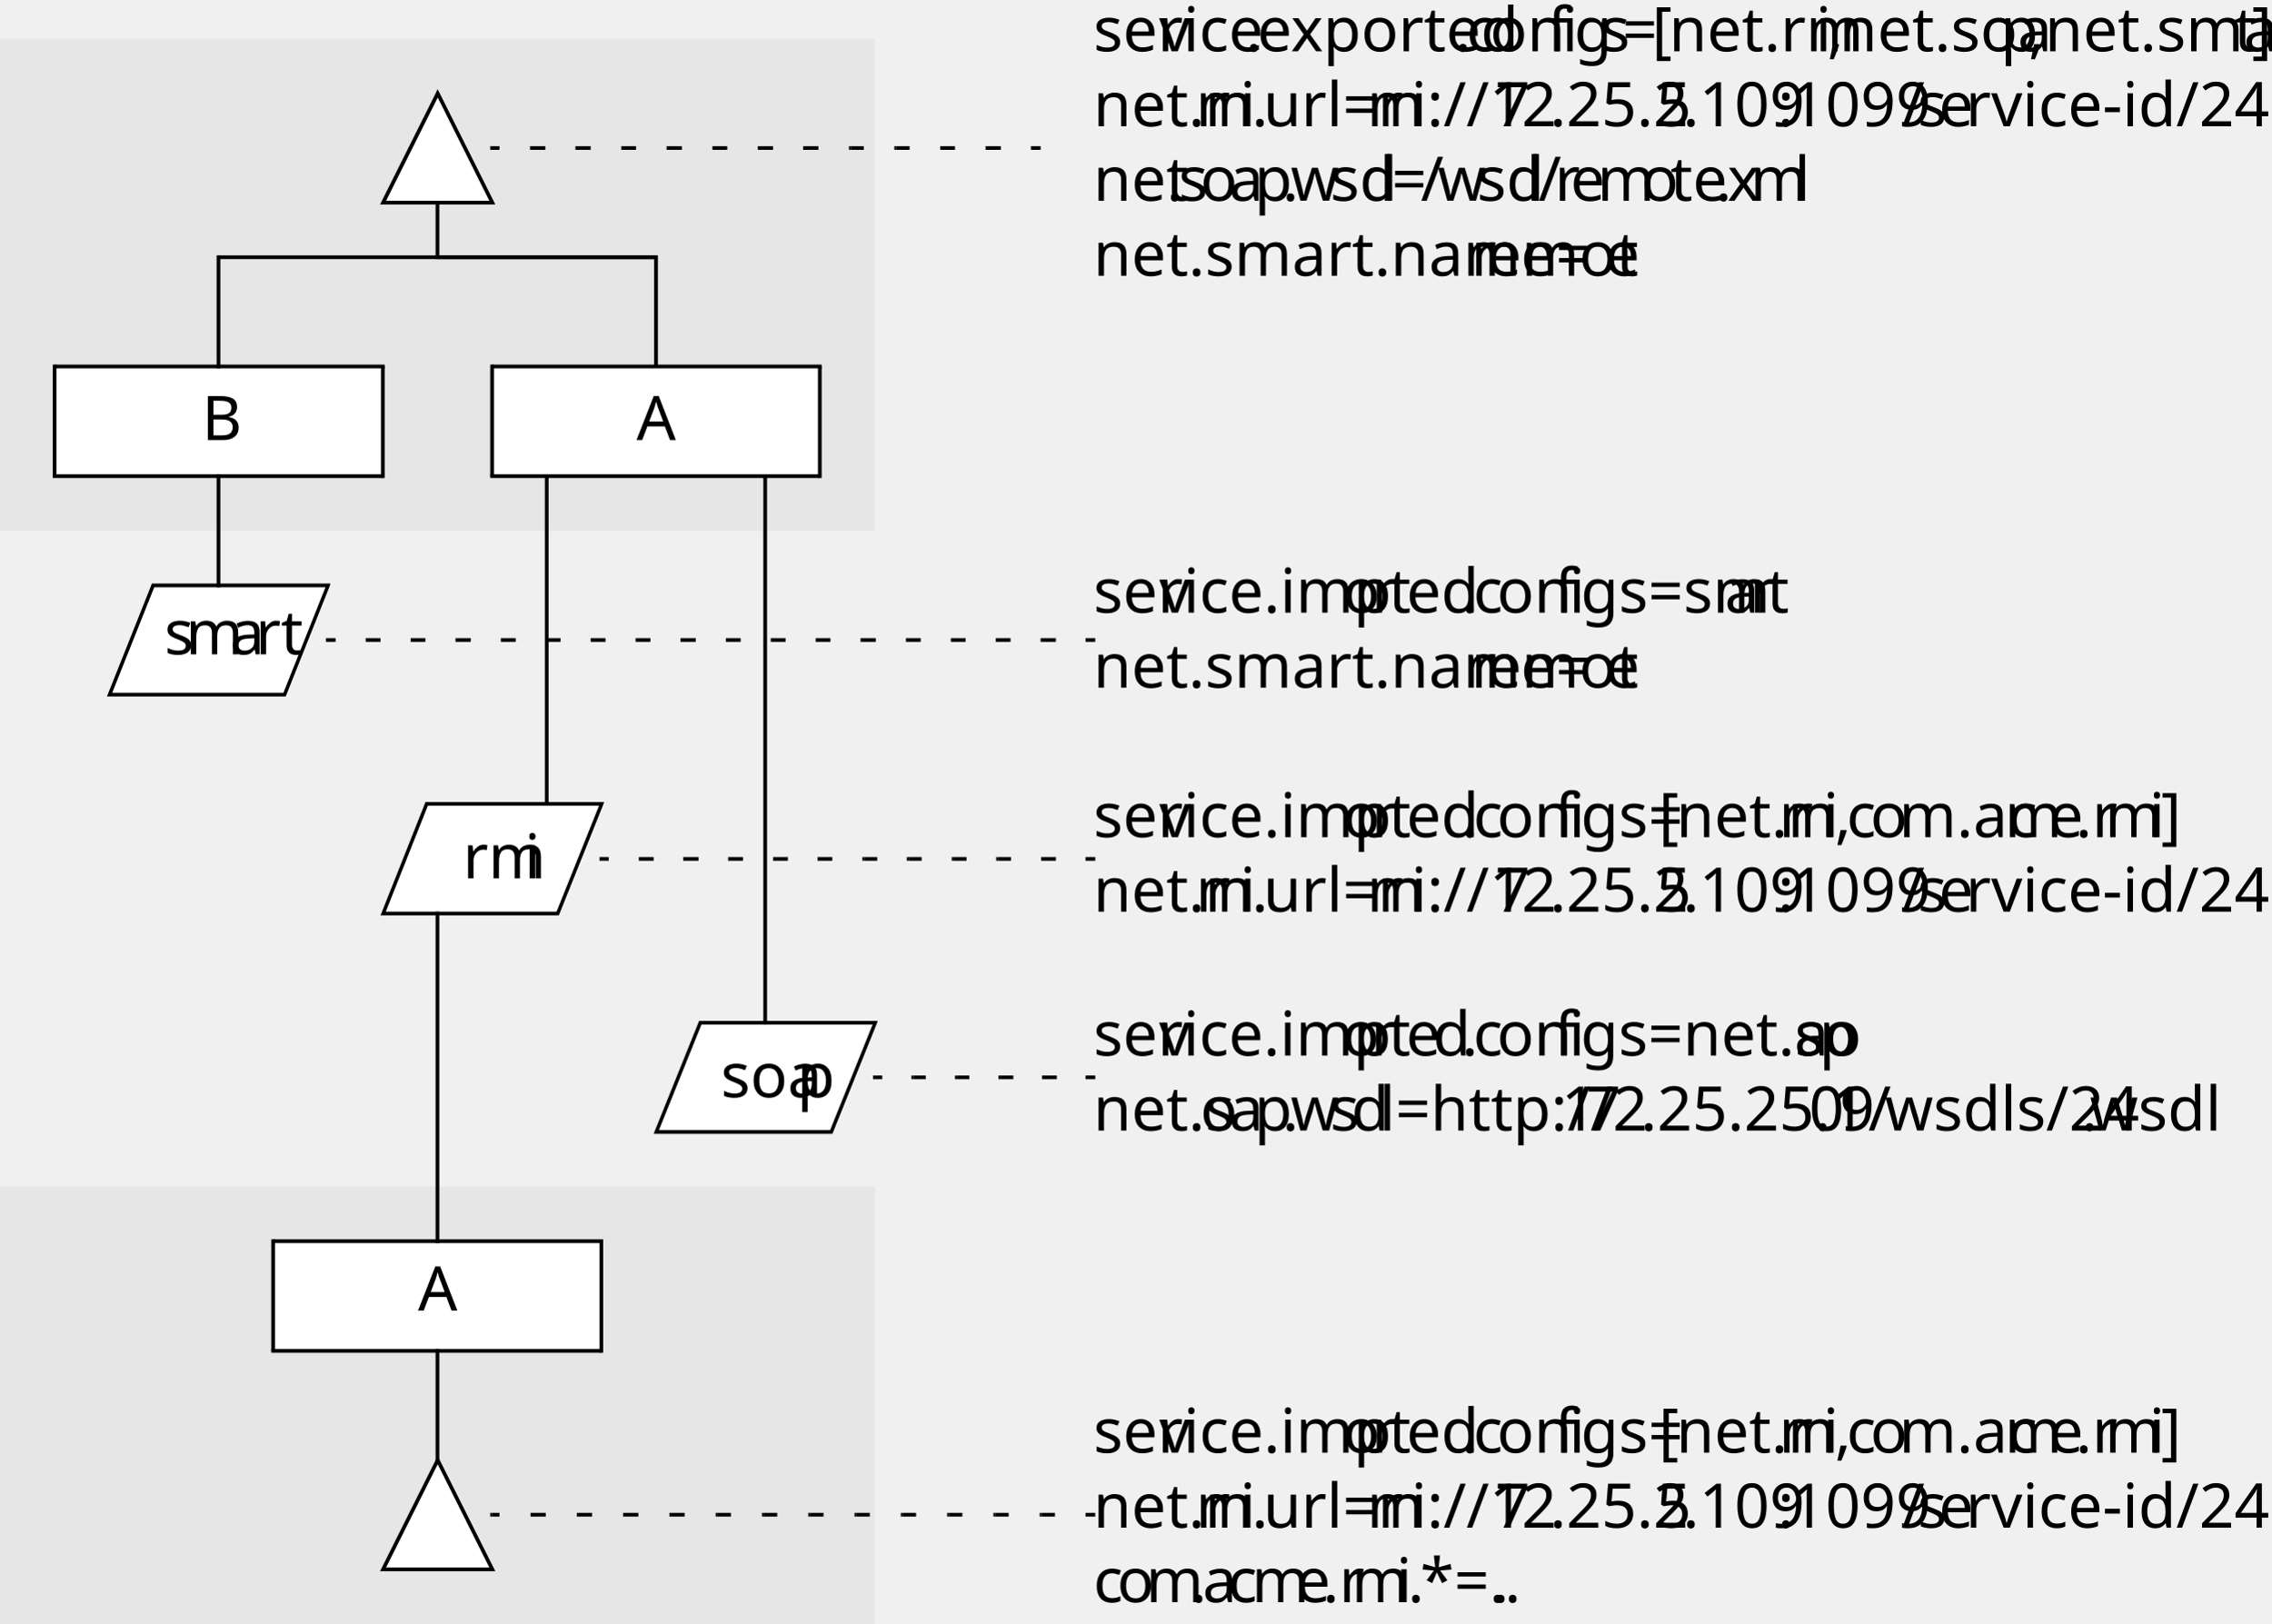
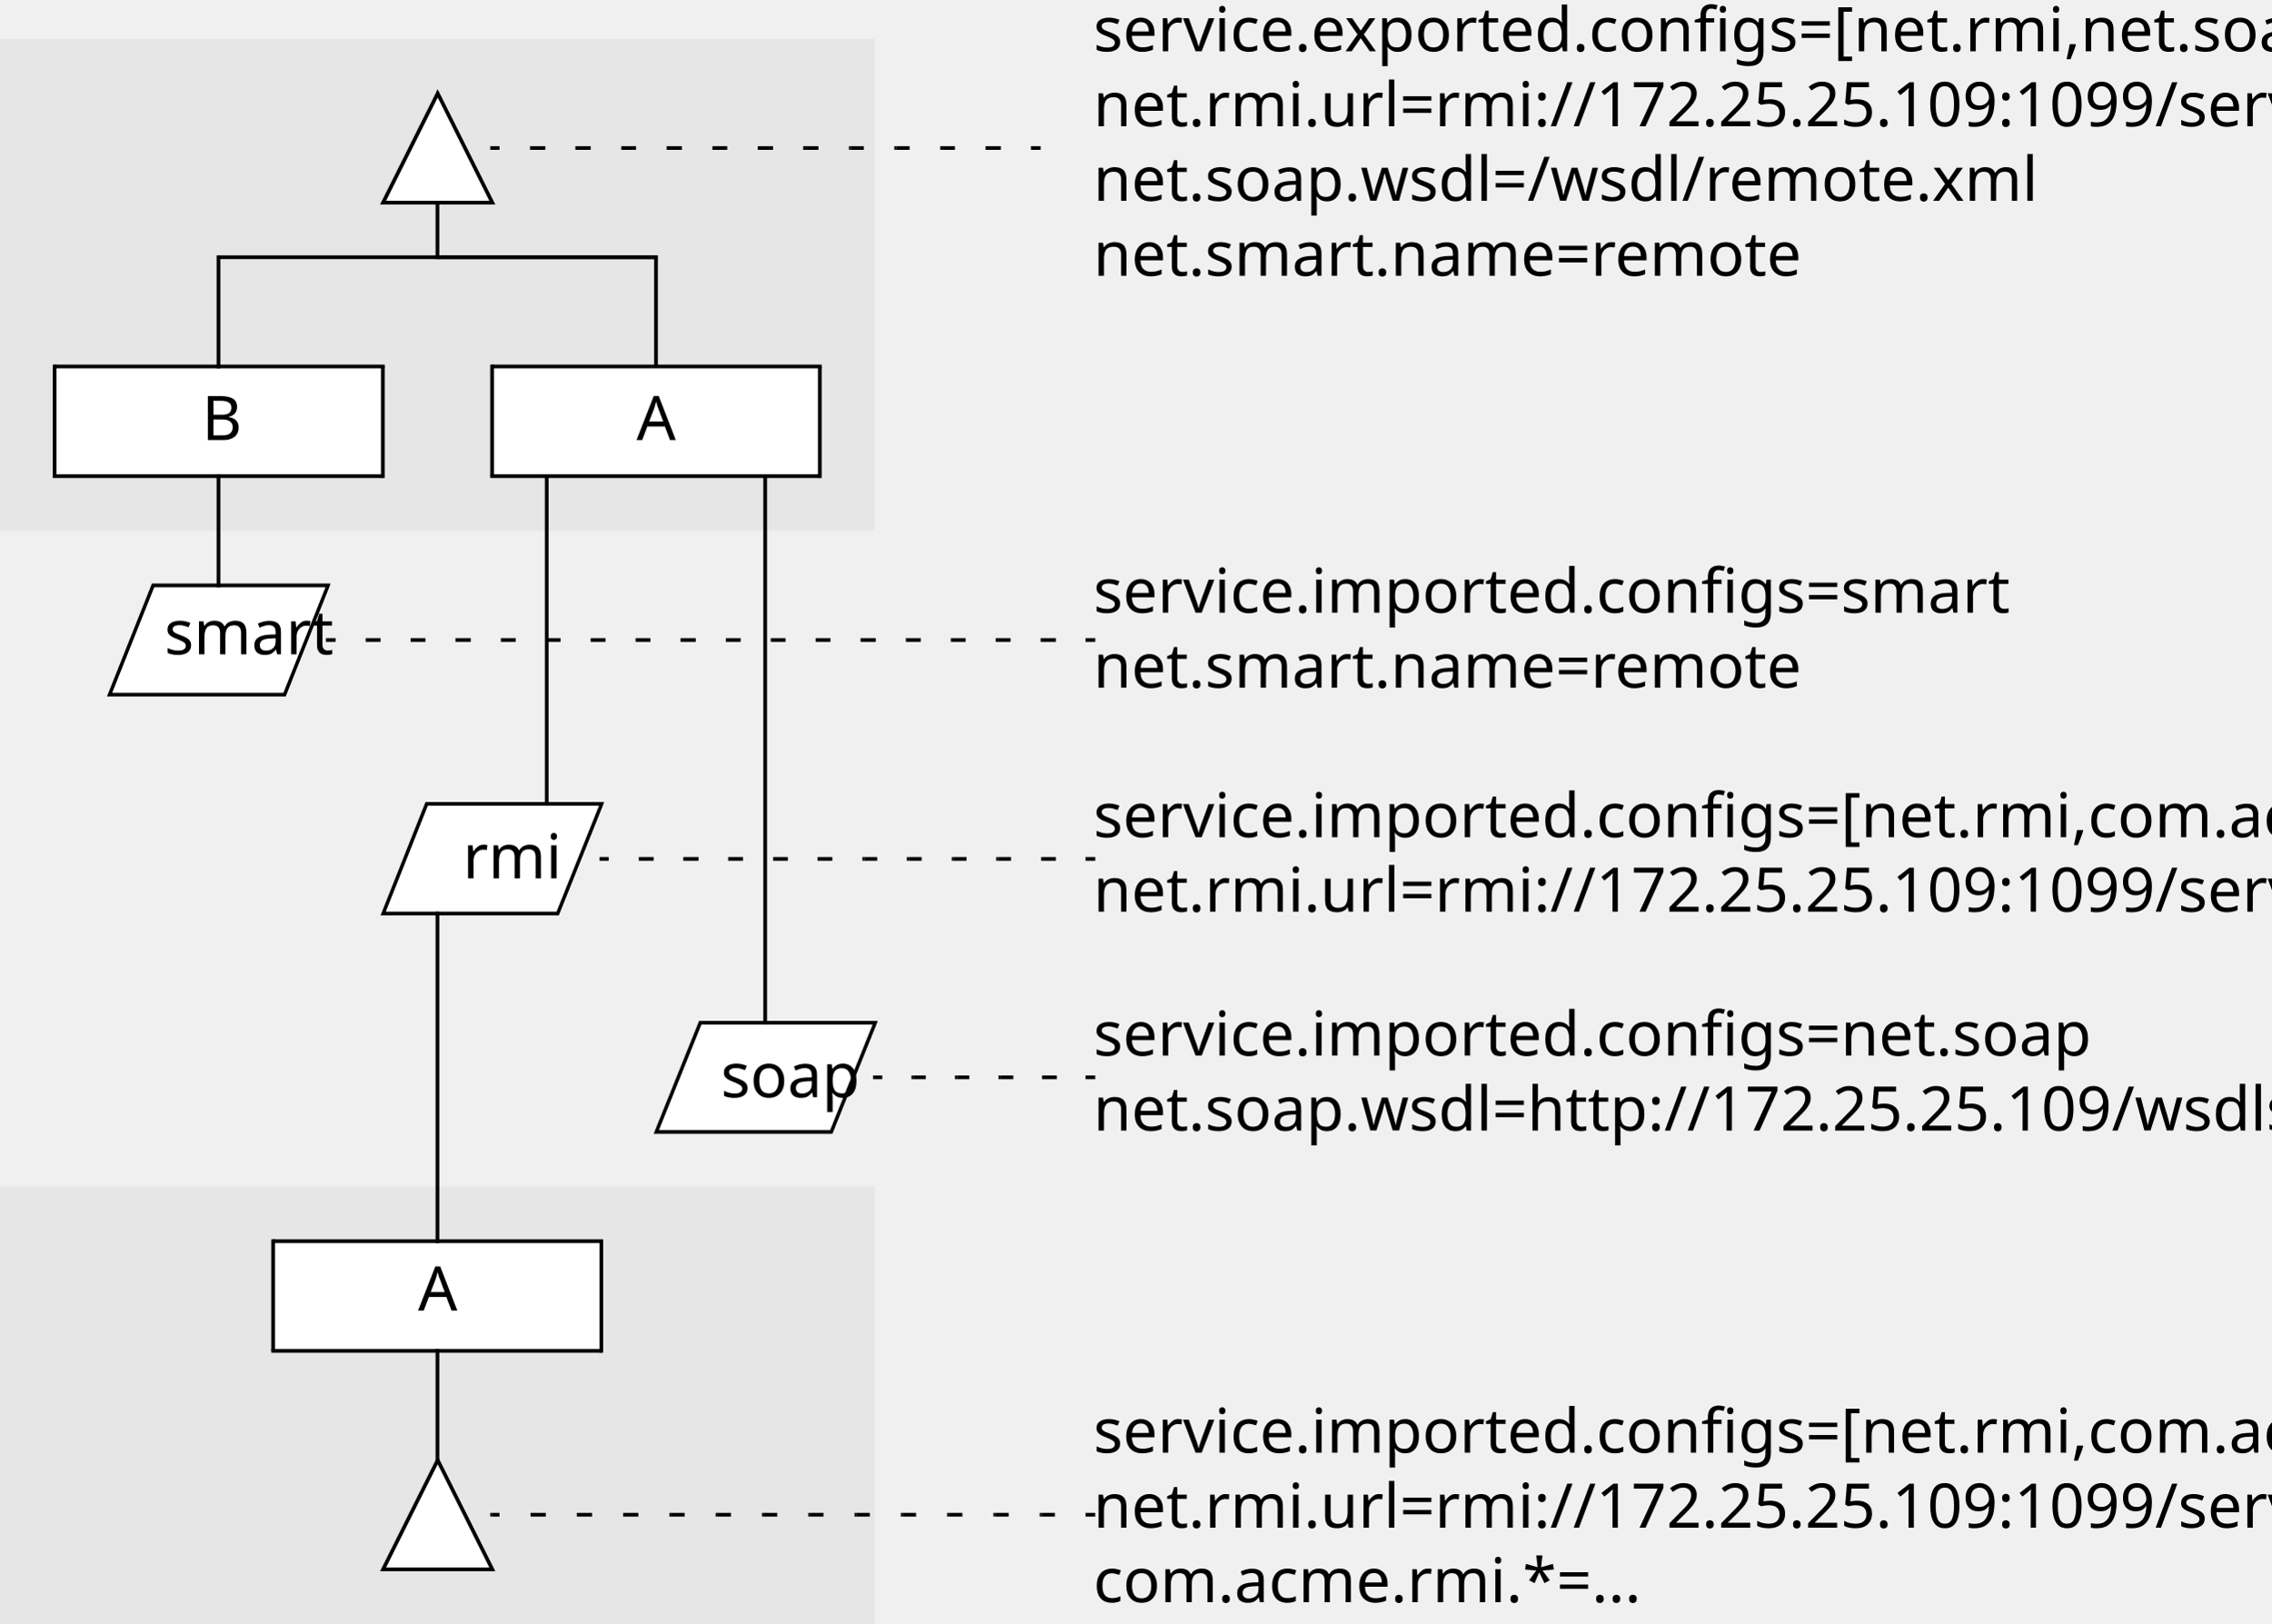
- <svg xmlns="http://www.w3.org/2000/svg" version="1.1" id="Layer_1" x="0px" y="0px" width="294.367px" height="210.527px" viewBox="0 0 294.367 210.527" style="enable-background:new 0 0 294.367 210.527;" xml:space="preserve">
-   <rect y="153.828" style="fill:#E6E6E6;" width="113.4" height="56.7" />
-   <rect y="5.027" style="fill:#E6E6E6;" width="113.4" height="63.78" />
-   <polyline style="fill-rule:evenodd;clip-rule:evenodd;fill:#FFFFFF;" points="49.62,26.268 56.7,12.107 63.78,26.268 " />
+ <svg xmlns="http://www.w3.org/2000/svg" version="1.1" id="Layer_1" x="0px" y="0px" width="294.367px" height="210.527px" viewBox="0 0 294.367 210.527" enable-background="new 0 0 294.367 210.527" xml:space="preserve">
+   <rect y="153.828" fill="#E6E6E6" width="113.4" height="56.7" />
+   <rect y="5.027" fill="#E6E6E6" width="113.4" height="63.78" />
+   <polyline fill="#FFFFFF" points="49.62,26.268 56.7,12.107 63.78,26.268 " />
  <polyline points="49.44,26.147 56.52,11.987 56.7,11.567 56.94,11.987 64.2,26.508 63.78,26.508 63.6,26.388 56.52,12.228   56.94,11.987 56.94,12.228 49.86,26.388 " />
  <polyline points="63.78,26.508 49.26,26.508 49.44,26.147 49.62,26.027 63.78,26.027 " />
-   <polyline style="fill-rule:evenodd;clip-rule:evenodd;fill:#FFFFFF;" points="19.8,75.888 14.16,90.047 36.84,90.047 42.48,75.888   " />
+   <polyline fill="#FFFFFF" points="19.8,75.888 14.16,90.047 36.84,90.047 42.48,75.888 " />
  <polyline points="20.04,76.008 14.4,90.167 14.16,90.288 14.16,89.808 36.84,89.808 37.08,90.167 36.66,89.987 42.3,75.828   42.48,75.647 42.84,75.647 42.72,76.008 37.08,90.167 37.02,90.288 13.86,90.288 13.98,89.987 19.62,75.828 " />
  <polyline points="42.48,76.127 19.8,76.127 19.62,75.828 19.68,75.647 42.48,75.647 " />
-   <polyline style="fill-rule:evenodd;clip-rule:evenodd;fill:#FFFFFF;" points="55.26,104.208 49.62,118.428 72.24,118.428   77.94,104.208 " />
+   <polyline fill="#FFFFFF" points="55.26,104.208 49.62,118.427 72.24,118.427 77.94,104.208 " />
  <polyline points="55.5,104.328 49.86,118.547 49.62,118.667 49.62,118.188 72.24,118.188 72.48,118.547 72.06,118.368   77.76,104.147 77.94,103.968 78.3,103.968 78.18,104.328 72.48,118.547 72.42,118.667 49.32,118.667 49.44,118.368 55.08,104.147   " />
  <polyline points="77.94,104.447 55.26,104.447 55.08,104.147 55.14,103.968 77.94,103.968 " />
-   <polyline style="fill-rule:evenodd;clip-rule:evenodd;fill:#FFFFFF;" points="90.72,132.587 85.02,146.748 107.7,146.748   113.4,132.587 " />
+   <polyline fill="#FFFFFF" points="90.72,132.587 85.02,146.748 107.7,146.748 113.4,132.587 " />
  <polyline points="90.96,132.708 85.26,146.868 85.02,146.987 85.02,146.508 107.7,146.508 107.94,146.868 107.52,146.688   113.22,132.527 113.4,132.348 113.76,132.348 113.64,132.708 107.94,146.868 107.88,146.987 84.72,146.987 84.84,146.688   90.54,132.527 " />
  <polyline points="113.4,132.828 90.72,132.828 90.54,132.527 90.6,132.348 113.4,132.348 " />
-   <text transform="matrix(1 0 0 1 141.7202 6.6475)">
-     <tspan x="0" y="0" style="font-family:'ProductusOSGiBookc'; font-size:7.98;">ser</tspan>
-     <tspan x="8.515" y="0" style="font-family:'ProductusOSGiBookc'; font-size:7.98;">v</tspan>
-     <tspan x="11.643" y="0" style="font-family:'ProductusOSGiBookc'; font-size:7.98;">ice</tspan>
-     <tspan x="19.734" y="0" style="font-family:'ProductusOSGiBookc'; font-size:7.98;">.</tspan>
-     <tspan x="21.234" y="0" style="font-family:'ProductusOSGiBookc'; font-size:7.98;">exported</tspan>
-     <tspan x="46.834" y="0" style="font-family:'ProductusOSGiBookc'; font-size:7.98;">.</tspan>
-     <tspan x="48.342" y="0" style="font-family:'ProductusOSGiBookc'; font-size:7.98;">c</tspan>
-     <tspan x="51.406" y="0" style="font-family:'ProductusOSGiBookc'; font-size:7.98;">on</tspan>
-     <tspan x="58.827" y="0" style="font-family:'ProductusOSGiBookc'; font-size:7.98;">f</tspan>
-     <tspan x="60.751" y="0" style="font-family:'ProductusOSGiBookc'; font-size:7.98;">i</tspan>
-     <tspan x="62.307" y="0" style="font-family:'ProductusOSGiBookc'; font-size:7.98;">g</tspan>
-     <tspan x="65.73" y="0" style="font-family:'ProductusOSGiBookc'; font-size:7.98;">s</tspan>
-     <tspan x="68.547" y="0" style="font-family:'ProductusOSGiBookc'; font-size:7.98;">=</tspan>
-     <tspan x="72.385" y="0" style="font-family:'ProductusOSGiBookc'; font-size:7.98;">[</tspan>
-     <tspan x="74.611" y="0" style="font-family:'ProductusOSGiBookc'; font-size:7.98;">net.rm</tspan>
-     <tspan x="93.611" y="0" style="font-family:'ProductusOSGiBookc'; font-size:7.98;">i</tspan>
-     <tspan x="95.12" y="0" style="font-family:'ProductusOSGiBookc'; font-size:7.98;">,</tspan>
-     <tspan x="96.684" y="0" style="font-family:'ProductusOSGiBookc'; font-size:7.98;">net.soa</tspan>
-     <tspan x="117.591" y="0" style="font-family:'ProductusOSGiBookc'; font-size:7.98;">p</tspan>
-     <tspan x="121.198" y="0" style="font-family:'ProductusOSGiBookc'; font-size:7.98;">,net.smar</tspan>
-     <tspan x="147.867" y="0" style="font-family:'ProductusOSGiBookc'; font-size:7.98;">t</tspan>
-     <tspan x="150.149" y="0" style="font-family:'ProductusOSGiBookc'; font-size:7.98;">]</tspan>
-   </text>
-   <text transform="matrix(1 0 0 1 141.7202 16.3672)">
-     <tspan x="0" y="0" style="font-family:'ProductusOSGiBookc'; font-size:7.98;">net.r</tspan>
-     <tspan x="13.271" y="0" style="font-family:'ProductusOSGiBookc'; font-size:7.98;">m</tspan>
-     <tspan x="18.977" y="0" style="font-family:'ProductusOSGiBookc'; font-size:7.98;">i</tspan>
-     <tspan x="20.517" y="0" style="font-family:'ProductusOSGiBookc'; font-size:7.98;">.</tspan>
-     <tspan x="22.017" y="0" style="font-family:'ProductusOSGiBookc'; font-size:7.98;">url=r</tspan>
-     <tspan x="35.462" y="0" style="font-family:'ProductusOSGiBookc'; font-size:7.98;">m</tspan>
-     <tspan x="41.168" y="0" style="font-family:'ProductusOSGiBookc'; font-size:7.98;">i://1</tspan>
-     <tspan x="52.076" y="0" style="font-family:'ProductusOSGiBookc'; font-size:7.98;">7</tspan>
-     <tspan x="55.5" y="0" style="font-family:'ProductusOSGiBookc'; font-size:7.98;">2</tspan>
-     <tspan x="59.154" y="0" style="font-family:'ProductusOSGiBookc'; font-size:7.98;">.25.2</tspan>
-     <tspan x="72.936" y="0" style="font-family:'ProductusOSGiBookc'; font-size:7.98;">5</tspan>
-   </text>
-   <text transform="matrix(1 0 0 1 218.1001 16.3672)">
-     <tspan x="0" y="0" style="font-family:'ProductusOSGiBookc'; font-size:7.98;">.109</tspan>
-     <tspan x="12.312" y="0" style="font-family:'ProductusOSGiBookc'; font-size:7.98;">:</tspan>
-     <tspan x="13.933" y="0" style="font-family:'ProductusOSGiBookc'; font-size:7.98;">1099</tspan>
-     <tspan x="28.4" y="0" style="font-family:'ProductusOSGiBookc'; font-size:7.98;">/</tspan>
-     <tspan x="30.443" y="0" style="font-family:'ProductusOSGiBookc'; font-size:7.98;">s</tspan>
-     <tspan x="33.204" y="0" style="font-family:'ProductusOSGiBookc'; font-size:7.98;">e</tspan>
-     <tspan x="36.684" y="0" style="font-family:'ProductusOSGiBookc'; font-size:7.98;">rvice-id/24</tspan>
-   </text>
-   <text transform="matrix(1 0 0 1 141.7202 26.0269)">
-     <tspan x="0" y="0" style="font-family:'ProductusOSGiBookc'; font-size:7.98;">net</tspan>
-     <tspan x="9.472" y="0" style="font-family:'ProductusOSGiBookc'; font-size:7.98;">.</tspan>
-     <tspan x="11.036" y="0" style="font-family:'ProductusOSGiBookc'; font-size:7.98;">s</tspan>
-     <tspan x="13.853" y="0" style="font-family:'ProductusOSGiBookc'; font-size:7.98;">o</tspan>
-     <tspan x="17.58" y="0" style="font-family:'ProductusOSGiBookc'; font-size:7.98;">a</tspan>
-     <tspan x="20.875" y="0" style="font-family:'ProductusOSGiBookc'; font-size:7.98;">p</tspan>
-     <tspan x="24.482" y="0" style="font-family:'ProductusOSGiBookc'; font-size:7.98;">.</tspan>
-     <tspan x="25.567" y="0" style="font-family:'ProductusOSGiBookc'; font-size:7.98;">w</tspan>
-     <tspan x="30.667" y="0" style="font-family:'ProductusOSGiBookc'; font-size:7.98;">sd</tspan>
-     <tspan x="37.099" y="0" style="font-family:'ProductusOSGiBookc'; font-size:7.98;">l</tspan>
-     <tspan x="38.654" y="0" style="font-family:'ProductusOSGiBookc'; font-size:7.98;">=</tspan>
-     <tspan x="42.437" y="0" style="font-family:'ProductusOSGiBookc'; font-size:7.98;">/</tspan>
-     <tspan x="44.6" y="0" style="font-family:'ProductusOSGiBookc'; font-size:7.98;">w</tspan>
-     <tspan x="49.698" y="0" style="font-family:'ProductusOSGiBookc'; font-size:7.98;">sd</tspan>
-     <tspan x="56.131" y="0" style="font-family:'ProductusOSGiBookc'; font-size:7.98;">l</tspan>
-     <tspan x="57.687" y="0" style="font-family:'ProductusOSGiBookc'; font-size:7.98;">/</tspan>
-     <tspan x="59.793" y="0" style="font-family:'ProductusOSGiBookc'; font-size:7.98;">r</tspan>
-     <tspan x="61.836" y="0" style="font-family:'ProductusOSGiBookc'; font-size:7.98;">e</tspan>
-     <tspan x="65.315" y="0" style="font-family:'ProductusOSGiBookc'; font-size:7.98;">m</tspan>
-     <tspan x="71.021" y="0" style="font-family:'ProductusOSGiBookc'; font-size:7.98;">o</tspan>
-     <tspan x="74.795" y="0" style="font-family:'ProductusOSGiBookc'; font-size:7.98;">te</tspan>
-     <tspan x="80.612" y="0" style="font-family:'ProductusOSGiBookc'; font-size:7.98;">.</tspan>
-     <tspan x="82.161" y="0" style="font-family:'ProductusOSGiBookc'; font-size:7.98;">x</tspan>
-     <tspan x="85.153" y="0" style="font-family:'ProductusOSGiBookc'; font-size:7.98;">m</tspan>
-     <tspan x="90.858" y="0" style="font-family:'ProductusOSGiBookc'; font-size:7.98;">l</tspan>
-   </text>
-   <text transform="matrix(1 0 0 1 141.7202 35.7476)">
-     <tspan x="0" y="0" style="font-family:'ProductusOSGiBookc'; font-size:7.98;">net.smart.name=</tspan>
-     <tspan x="48.956" y="0" style="font-family:'ProductusOSGiBookc'; font-size:7.98;">r</tspan>
-     <tspan x="50.999" y="0" style="font-family:'ProductusOSGiBookc'; font-size:7.98;">emot</tspan>
-     <tspan x="66.312" y="0" style="font-family:'ProductusOSGiBookc'; font-size:7.98;">e</tspan>
-   </text>
-   <rect x="7.08" y="47.508" style="fill:#FFFFFF;" width="42.54" height="14.22" />
-   <rect x="7.08" y="47.268" width="42.78" height="0.48" />
+   <text transform="matrix(1 0 0 1 141.7202 6.6472)" font-family="'ProductusOSGiBookc'" font-size="7.98">service.exported.configs=[net.rmi,net.soap,net.smart]</text>
+   <text transform="matrix(1 0 0 1 141.7202 16.3669)" font-family="'ProductusOSGiBookc'" font-size="7.98">net.rmi.url=rmi://172.25.25.109:1099/service-id/24</text>
+   <text transform="matrix(1 0 0 1 141.7202 26.0271)" font-family="'ProductusOSGiBookc'" font-size="7.98">net.soap.wsdl=/wsdl/remote.xml</text>
+   <text transform="matrix(1 0 0 1 141.7202 35.7478)" font-family="'ProductusOSGiBookc'" font-size="7.98">net.smart.name=remote</text>
+   <rect x="7.08" y="47.508" fill="#FFFFFF" width="42.54" height="14.221" />
+   <rect x="7.08" y="47.268" width="42.78" height="0.479" />
  <rect x="49.38" y="47.508" width="0.48" height="14.46" />
-   <rect x="6.84" y="61.487" width="42.78" height="0.48" />
+   <rect x="6.84" y="61.487" width="42.78" height="0.479" />
  <rect x="6.84" y="47.268" width="0.48" height="14.46" />
  <rect x="28.08" y="61.487" width="0.48" height="14.64" />
  <rect x="70.62" y="61.487" width="0.48" height="42.96" />
  <rect x="98.94" y="61.487" width="0.48" height="71.34" />
-   <text transform="matrix(1 0 0 1 141.7202 79.4277)">
-     <tspan x="0" y="0" style="font-family:'ProductusOSGiBookc'; font-size:7.98;">ser</tspan>
-     <tspan x="8.538" y="0" style="font-family:'ProductusOSGiBookc'; font-size:7.98;">v</tspan>
-     <tspan x="11.667" y="0" style="font-family:'ProductusOSGiBookc'; font-size:7.98;">ice.imp</tspan>
-     <tspan x="32.326" y="0" style="font-family:'ProductusOSGiBookc'; font-size:7.98;">o</tspan>
-     <tspan x="36.053" y="0" style="font-family:'ProductusOSGiBookc'; font-size:7.98;">r</tspan>
-     <tspan x="38.287" y="0" style="font-family:'ProductusOSGiBookc'; font-size:7.98;">t</tspan>
-     <tspan x="40.569" y="0" style="font-family:'ProductusOSGiBookc'; font-size:7.98;">ed</tspan>
-     <tspan x="47.735" y="0" style="font-family:'ProductusOSGiBookc'; font-size:7.98;">.</tspan>
-     <tspan x="49.235" y="0" style="font-family:'ProductusOSGiBookc'; font-size:7.98;">c</tspan>
-     <tspan x="52.3" y="0" style="font-family:'ProductusOSGiBookc'; font-size:7.98;">on</tspan>
-     <tspan x="59.737" y="0" style="font-family:'ProductusOSGiBookc'; font-size:7.98;">f</tspan>
-     <tspan x="61.66" y="0" style="font-family:'ProductusOSGiBookc'; font-size:7.98;">i</tspan>
-     <tspan x="63.169" y="0" style="font-family:'ProductusOSGiBookc'; font-size:7.98;">gs=sm</tspan>
-     <tspan x="81.817" y="0" style="font-family:'ProductusOSGiBookc'; font-size:7.98;">a</tspan>
-     <tspan x="85.065" y="0" style="font-family:'ProductusOSGiBookc'; font-size:7.98;">r</tspan>
-     <tspan x="87.3" y="0" style="font-family:'ProductusOSGiBookc'; font-size:7.98;">t</tspan>
-   </text>
-   <text transform="matrix(1 0 0 1 141.7202 89.1479)">
-     <tspan x="0" y="0" style="font-family:'ProductusOSGiBookc'; font-size:7.98;">net.smart.name=</tspan>
-     <tspan x="48.956" y="0" style="font-family:'ProductusOSGiBookc'; font-size:7.98;">r</tspan>
-     <tspan x="50.999" y="0" style="font-family:'ProductusOSGiBookc'; font-size:7.98;">emot</tspan>
-     <tspan x="66.312" y="0" style="font-family:'ProductusOSGiBookc'; font-size:7.98;">e</tspan>
-   </text>
-   <text transform="matrix(1 0 0 1 141.7202 108.5283)">
-     <tspan x="0" y="0" style="font-family:'ProductusOSGiBookc'; font-size:7.98;">ser</tspan>
-     <tspan x="8.538" y="0" style="font-family:'ProductusOSGiBookc'; font-size:7.98;">v</tspan>
-     <tspan x="11.667" y="0" style="font-family:'ProductusOSGiBookc'; font-size:7.98;">ice.imp</tspan>
-     <tspan x="32.326" y="0" style="font-family:'ProductusOSGiBookc'; font-size:7.98;">o</tspan>
-     <tspan x="36.053" y="0" style="font-family:'ProductusOSGiBookc'; font-size:7.98;">r</tspan>
-     <tspan x="38.287" y="0" style="font-family:'ProductusOSGiBookc'; font-size:7.98;">t</tspan>
-     <tspan x="40.569" y="0" style="font-family:'ProductusOSGiBookc'; font-size:7.98;">ed</tspan>
-     <tspan x="47.735" y="0" style="font-family:'ProductusOSGiBookc'; font-size:7.98;">.</tspan>
-     <tspan x="49.235" y="0" style="font-family:'ProductusOSGiBookc'; font-size:7.98;">c</tspan>
-     <tspan x="52.3" y="0" style="font-family:'ProductusOSGiBookc'; font-size:7.98;">on</tspan>
-     <tspan x="59.737" y="0" style="font-family:'ProductusOSGiBookc'; font-size:7.98;">f</tspan>
-     <tspan x="61.66" y="0" style="font-family:'ProductusOSGiBookc'; font-size:7.98;">i</tspan>
-     <tspan x="63.169" y="0" style="font-family:'ProductusOSGiBookc'; font-size:7.98;">gs=</tspan>
-     <tspan x="73.263" y="0" style="font-family:'ProductusOSGiBookc'; font-size:7.98;">[</tspan>
-     <tspan x="75.545" y="0" style="font-family:'ProductusOSGiBookc'; font-size:7.98;">net.r</tspan>
-     <tspan x="88.855" y="0" style="font-family:'ProductusOSGiBookc'; font-size:7.98;">m</tspan>
-     <tspan x="94.562" y="0" style="font-family:'ProductusOSGiBookc'; font-size:7.98;">i</tspan>
-     <tspan x="96.109" y="0" style="font-family:'ProductusOSGiBookc'; font-size:7.98;">,</tspan>
-     <tspan x="97.617" y="0" style="font-family:'ProductusOSGiBookc'; font-size:7.98;">c</tspan>
-     <tspan x="100.697" y="0" style="font-family:'ProductusOSGiBookc'; font-size:7.98;">o</tspan>
-     <tspan x="104.424" y="0" style="font-family:'ProductusOSGiBookc'; font-size:7.98;">m.ac</tspan>
-     <tspan x="118.118" y="0" style="font-family:'ProductusOSGiBookc'; font-size:7.98;">m</tspan>
-     <tspan x="123.823" y="0" style="font-family:'ProductusOSGiBookc'; font-size:7.98;">e</tspan>
-     <tspan x="127.303" y="0" style="font-family:'ProductusOSGiBookc'; font-size:7.98;">.r</tspan>
-     <tspan x="131.117" y="0" style="font-family:'ProductusOSGiBookc'; font-size:7.98;">m</tspan>
-     <tspan x="136.822" y="0" style="font-family:'ProductusOSGiBookc'; font-size:7.98;">i</tspan>
-     <tspan x="138.379" y="0" style="font-family:'ProductusOSGiBookc'; font-size:7.98;">]</tspan>
-   </text>
-   <text transform="matrix(1 0 0 1 141.7202 118.188)">
-     <tspan x="0" y="0" style="font-family:'ProductusOSGiBookc'; font-size:7.98;">net.r</tspan>
-     <tspan x="13.271" y="0" style="font-family:'ProductusOSGiBookc'; font-size:7.98;">m</tspan>
-     <tspan x="18.977" y="0" style="font-family:'ProductusOSGiBookc'; font-size:7.98;">i</tspan>
-     <tspan x="20.517" y="0" style="font-family:'ProductusOSGiBookc'; font-size:7.98;">.</tspan>
-     <tspan x="22.017" y="0" style="font-family:'ProductusOSGiBookc'; font-size:7.98;">url=r</tspan>
-     <tspan x="35.462" y="0" style="font-family:'ProductusOSGiBookc'; font-size:7.98;">m</tspan>
-     <tspan x="41.168" y="0" style="font-family:'ProductusOSGiBookc'; font-size:7.98;">i://1</tspan>
-     <tspan x="52.076" y="0" style="font-family:'ProductusOSGiBookc'; font-size:7.98;">7</tspan>
-     <tspan x="55.5" y="0" style="font-family:'ProductusOSGiBookc'; font-size:7.98;">2</tspan>
-     <tspan x="59.154" y="0" style="font-family:'ProductusOSGiBookc'; font-size:7.98;">.25.2</tspan>
-     <tspan x="72.936" y="0" style="font-family:'ProductusOSGiBookc'; font-size:7.98;">5</tspan>
-   </text>
-   <text transform="matrix(1 0 0 1 218.1001 118.188)">
-     <tspan x="0" y="0" style="font-family:'ProductusOSGiBookc'; font-size:7.98;">.109</tspan>
-     <tspan x="12.312" y="0" style="font-family:'ProductusOSGiBookc'; font-size:7.98;">:</tspan>
-     <tspan x="13.933" y="0" style="font-family:'ProductusOSGiBookc'; font-size:7.98;">1099</tspan>
-     <tspan x="28.4" y="0" style="font-family:'ProductusOSGiBookc'; font-size:7.98;">/</tspan>
-     <tspan x="30.443" y="0" style="font-family:'ProductusOSGiBookc'; font-size:7.98;">s</tspan>
-     <tspan x="33.204" y="0" style="font-family:'ProductusOSGiBookc'; font-size:7.98;">e</tspan>
-     <tspan x="36.684" y="0" style="font-family:'ProductusOSGiBookc'; font-size:7.98;">rvice-id/24</tspan>
-   </text>
-   <text transform="matrix(1 0 0 1 141.7202 136.8477)">
-     <tspan x="0" y="0" style="font-family:'ProductusOSGiBookc'; font-size:7.98;">ser</tspan>
-     <tspan x="8.515" y="0" style="font-family:'ProductusOSGiBookc'; font-size:7.98;">v</tspan>
-     <tspan x="11.643" y="0" style="font-family:'ProductusOSGiBookc'; font-size:7.98;">ice.imp</tspan>
-     <tspan x="32.246" y="0" style="font-family:'ProductusOSGiBookc'; font-size:7.98;">o</tspan>
-     <tspan x="35.974" y="0" style="font-family:'ProductusOSGiBookc'; font-size:7.98;">r</tspan>
-     <tspan x="38.247" y="0" style="font-family:'ProductusOSGiBookc'; font-size:7.98;">t</tspan>
-     <tspan x="40.529" y="0" style="font-family:'ProductusOSGiBookc'; font-size:7.98;">e</tspan>
-     <tspan x="44.009" y="0" style="font-family:'ProductusOSGiBookc'; font-size:7.98;">d</tspan>
-     <tspan x="47.728" y="0" style="font-family:'ProductusOSGiBookc'; font-size:7.98;">.</tspan>
-     <tspan x="49.228" y="0" style="font-family:'ProductusOSGiBookc'; font-size:7.98;">c</tspan>
-     <tspan x="52.292" y="0" style="font-family:'ProductusOSGiBookc'; font-size:7.98;">on</tspan>
-     <tspan x="59.713" y="0" style="font-family:'ProductusOSGiBookc'; font-size:7.98;">f</tspan>
-     <tspan x="61.637" y="0" style="font-family:'ProductusOSGiBookc'; font-size:7.98;">i</tspan>
-     <tspan x="63.145" y="0" style="font-family:'ProductusOSGiBookc'; font-size:7.98;">gs=net.so</tspan>
-     <tspan x="90.835" y="0" style="font-family:'ProductusOSGiBookc'; font-size:7.98;">a</tspan>
-     <tspan x="94.074" y="0" style="font-family:'ProductusOSGiBookc'; font-size:7.98;">p</tspan>
-   </text>
-   <text transform="matrix(1 0 0 1 141.7202 146.5674)">
-     <tspan x="0" y="0" style="font-family:'ProductusOSGiBookc'; font-size:7.98;">net.s</tspan>
-     <tspan x="13.853" y="0" style="font-family:'ProductusOSGiBookc'; font-size:7.98;">o</tspan>
-     <tspan x="17.58" y="0" style="font-family:'ProductusOSGiBookc'; font-size:7.98;">a</tspan>
-     <tspan x="20.867" y="0" style="font-family:'ProductusOSGiBookc'; font-size:7.98;">p</tspan>
-     <tspan x="24.475" y="0" style="font-family:'ProductusOSGiBookc'; font-size:7.98;">.</tspan>
-     <tspan x="25.56" y="0" style="font-family:'ProductusOSGiBookc'; font-size:7.98;">w</tspan>
-     <tspan x="30.659" y="0" style="font-family:'ProductusOSGiBookc'; font-size:7.98;">s</tspan>
-     <tspan x="33.42" y="0" style="font-family:'ProductusOSGiBookc'; font-size:7.98;">d</tspan>
-     <tspan x="37.083" y="0" style="font-family:'ProductusOSGiBookc'; font-size:7.98;">l=http://</tspan>
-     <tspan x="60.654" y="0" style="font-family:'ProductusOSGiBookc'; font-size:7.98;">1</tspan>
-     <tspan x="63.831" y="0" style="font-family:'ProductusOSGiBookc'; font-size:7.98;">7</tspan>
-     <tspan x="67.294" y="0" style="font-family:'ProductusOSGiBookc'; font-size:7.98;">2</tspan>
-   </text>
-   <text transform="matrix(1 0 0 1 212.6401 146.5674)">
-     <tspan x="0" y="0" style="font-family:'ProductusOSGiBookc'; font-size:7.98;">.25.25.1</tspan>
-     <tspan x="21.833" y="0" style="font-family:'ProductusOSGiBookc'; font-size:7.98;">0</tspan>
-     <tspan x="25.791" y="0" style="font-family:'ProductusOSGiBookc'; font-size:7.98;">9</tspan>
-     <tspan x="29.51" y="0" style="font-family:'ProductusOSGiBookc'; font-size:7.98;">/</tspan>
-     <tspan x="31.672" y="0" style="font-family:'ProductusOSGiBookc'; font-size:7.98;">wsdls/24</tspan>
-     <tspan x="57.136" y="0" style="font-family:'ProductusOSGiBookc'; font-size:7.98;">.</tspan>
-     <tspan x="58.221" y="0" style="font-family:'ProductusOSGiBookc'; font-size:7.98;">wsdl</tspan>
-   </text>
-   <rect x="63.78" y="47.508" style="fill:#FFFFFF;" width="42.48" height="14.22" />
-   <rect x="63.78" y="47.268" width="42.72" height="0.48" />
+   <text transform="matrix(1 0 0 1 141.7202 79.4275)" font-family="'ProductusOSGiBookc'" font-size="7.98">service.imported.configs=smart</text>
+   <text transform="matrix(1 0 0 1 141.7202 89.1472)" font-family="'ProductusOSGiBookc'" font-size="7.98">net.smart.name=remote</text>
+   <text transform="matrix(1 0 0 1 141.7202 108.5281)" font-family="'ProductusOSGiBookc'" font-size="7.98">service.imported.configs=[net.rmi,com.acme.rmi]</text>
+   <text transform="matrix(1 0 0 1 141.7202 118.1873)" font-family="'ProductusOSGiBookc'" font-size="7.98">net.rmi.url=rmi://172.25.25.109:1099/service-id/24</text>
+   <text transform="matrix(1 0 0 1 141.7202 136.8474)" font-family="'ProductusOSGiBookc'" font-size="7.98">service.imported.configs=net.soap</text>
+   <text transform="matrix(1 0 0 1 141.7202 146.5671)" font-family="'ProductusOSGiBookc'" font-size="7.98">net.soap.wsdl=http://172.25.25.109/wsdls/24.wsdl</text>
+   <rect x="63.78" y="47.508" fill="#FFFFFF" width="42.48" height="14.221" />
+   <rect x="63.78" y="47.268" width="42.72" height="0.479" />
  <rect x="106.02" y="47.508" width="0.48" height="14.46" />
-   <rect x="63.54" y="61.487" width="42.72" height="0.48" />
+   <rect x="63.54" y="61.487" width="42.72" height="0.479" />
  <rect x="63.54" y="47.268" width="0.48" height="14.46" />
-   <rect x="35.4" y="160.908" style="fill:#FFFFFF;" width="42.54" height="14.22" />
+   <rect x="35.4" y="160.908" fill="#FFFFFF" width="42.54" height="14.22" />
  <rect x="35.4" y="160.667" width="42.78" height="0.48" />
  <rect x="77.7" y="160.908" width="0.48" height="14.46" />
-   <rect x="35.16" y="174.888" width="42.78" height="0.48" />
+   <rect x="35.16" y="174.888" width="42.78" height="0.479" />
  <rect x="35.16" y="160.667" width="0.48" height="14.46" />
  <rect x="56.46" y="118.188" width="0.48" height="42.96" />
-   <polyline style="fill-rule:evenodd;clip-rule:evenodd;fill:#FFFFFF;" points="49.62,203.448 56.7,189.288 63.78,203.448 " />
+   <polyline fill="#FFFFFF" points="49.62,203.448 56.7,189.288 63.78,203.448 " />
  <polyline points="49.44,203.328 56.52,189.167 56.7,188.748 56.94,189.167 64.2,203.688 63.78,203.688 63.6,203.567 56.52,189.408   56.94,189.167 56.94,189.408 49.86,203.567 " />
  <polyline points="63.78,203.688 49.26,203.688 49.44,203.328 49.62,203.208 63.78,203.208 " />
  <rect x="56.46" y="174.888" width="0.48" height="14.64" />
  <rect x="28.08" y="33.107" width="0.48" height="14.64" />
-   <rect x="28.32" y="33.107" width="56.94" height="0.48" />
+   <rect x="28.32" y="33.107" width="56.94" height="0.479" />
  <polyline points="85.26,33.348 85.26,47.508 84.78,47.508 85.26,47.508 84.78,47.508 84.78,33.348 " />
-   <rect x="84.78" y="33.107" width="0.48" height="14.4" />
-   <rect x="56.46" y="33.107" width="28.56" height="0.48" />
+   <rect x="84.78" y="33.107" width="0.48" height="14.399" />
+   <rect x="56.46" y="33.107" width="28.56" height="0.479" />
  <rect x="56.46" y="26.027" width="0.48" height="7.32" />
-   <rect x="63.54" y="18.947" width="1.2" height="0.48" />
-   <rect x="68.7" y="18.947" width="1.98" height="0.48" />
-   <rect x="74.58" y="18.947" width="1.98" height="0.48" />
-   <rect x="80.52" y="18.947" width="1.92" height="0.48" />
-   <rect x="86.4" y="18.947" width="1.98" height="0.48" />
-   <rect x="92.34" y="18.947" width="1.92" height="0.48" />
-   <rect x="98.22" y="18.947" width="1.98" height="0.48" />
-   <rect x="104.1" y="18.947" width="1.98" height="0.48" />
-   <rect x="110.04" y="18.947" width="0.24" height="0.48" />
-   <rect x="110.28" y="18.947" width="1.68" height="0.48" />
-   <rect x="115.92" y="18.947" width="0.24" height="0.48" />
-   <rect x="116.16" y="18.947" width="1.74" height="0.48" />
-   <rect x="121.86" y="18.947" width="1.92" height="0.48" />
-   <rect x="127.74" y="18.947" width="1.98" height="0.48" />
-   <rect x="133.62" y="18.947" width="1.261" height="0.48" />
-   <rect x="42.24" y="82.728" width="1.26" height="0.48" />
-   <rect x="47.4" y="82.728" width="1.92" height="0.48" />
-   <rect x="53.22" y="82.728" width="1.92" height="0.48" />
-   <rect x="59.04" y="82.728" width="1.98" height="0.48" />
-   <rect x="64.92" y="82.728" width="1.92" height="0.48" />
-   <rect x="70.74" y="82.728" width="1.92" height="0.48" />
-   <rect x="76.56" y="82.728" width="1.92" height="0.48" />
-   <rect x="82.38" y="82.728" width="1.92" height="0.48" />
-   <rect x="88.2" y="82.728" width="1.98" height="0.48" />
-   <rect x="94.08" y="82.728" width="1.92" height="0.48" />
-   <rect x="99.9" y="82.728" width="1.92" height="0.48" />
-   <rect x="105.72" y="82.728" width="1.92" height="0.48" />
-   <rect x="111.54" y="82.728" width="1.98" height="0.48" />
-   <rect x="117.42" y="82.728" width="1.92" height="0.48" />
-   <rect x="123.24" y="82.728" width="1.92" height="0.48" />
-   <rect x="129.06" y="82.728" width="1.92" height="0.48" />
-   <rect x="134.88" y="82.728" width="1.979" height="0.48" />
-   <rect x="140.7" y="82.728" width="1.261" height="0.48" />
-   <rect x="77.7" y="111.107" width="1.2" height="0.48" />
-   <rect x="82.8" y="111.107" width="1.92" height="0.48" />
-   <rect x="88.56" y="111.107" width="1.98" height="0.48" />
-   <rect x="94.38" y="111.107" width="1.92" height="0.48" />
-   <rect x="100.2" y="111.107" width="1.92" height="0.48" />
-   <rect x="105.96" y="111.107" width="0.24" height="0.48" />
-   <rect x="106.2" y="111.107" width="1.68" height="0.48" />
-   <rect x="111.78" y="111.107" width="0.24" height="0.48" />
-   <rect x="112.02" y="111.107" width="1.68" height="0.48" />
-   <rect x="117.54" y="111.107" width="0.24" height="0.48" />
-   <rect x="117.78" y="111.107" width="1.68" height="0.48" />
-   <rect x="123.36" y="111.107" width="0.24" height="0.48" />
-   <rect x="123.6" y="111.107" width="1.68" height="0.48" />
-   <rect x="129.12" y="111.107" width="0.24" height="0.48" />
-   <rect x="129.36" y="111.107" width="1.68" height="0.48" />
-   <rect x="134.94" y="111.107" width="0.24" height="0.48" />
-   <rect x="135.18" y="111.107" width="1.68" height="0.48" />
-   <rect x="140.7" y="111.107" width="0.24" height="0.48" />
-   <rect x="140.94" y="111.107" width="1.021" height="0.48" />
-   <rect x="113.16" y="139.428" width="0.24" height="0.48" />
-   <rect x="113.4" y="139.428" width="0.96" height="0.48" />
-   <rect x="118.14" y="139.428" width="0.24" height="0.48" />
-   <rect x="118.38" y="139.428" width="1.62" height="0.48" />
-   <rect x="123.78" y="139.428" width="0.24" height="0.48" />
-   <rect x="124.02" y="139.428" width="1.62" height="0.48" />
-   <rect x="129.42" y="139.428" width="0.239" height="0.48" />
-   <rect x="129.66" y="139.428" width="1.681" height="0.48" />
-   <rect x="135.06" y="139.428" width="0.24" height="0.48" />
-   <rect x="135.3" y="139.428" width="1.68" height="0.48" />
-   <rect x="140.7" y="139.428" width="0.24" height="0.48" />
-   <rect x="140.94" y="139.428" width="1.021" height="0.48" />
-   <text transform="matrix(1 0 0 1 141.7202 188.3276)">
-     <tspan x="0" y="0" style="font-family:'ProductusOSGiBookc'; font-size:7.98;">ser</tspan>
-     <tspan x="8.538" y="0" style="font-family:'ProductusOSGiBookc'; font-size:7.98;">v</tspan>
-     <tspan x="11.667" y="0" style="font-family:'ProductusOSGiBookc'; font-size:7.98;">ice.imp</tspan>
-     <tspan x="32.326" y="0" style="font-family:'ProductusOSGiBookc'; font-size:7.98;">o</tspan>
-     <tspan x="36.053" y="0" style="font-family:'ProductusOSGiBookc'; font-size:7.98;">r</tspan>
-     <tspan x="38.287" y="0" style="font-family:'ProductusOSGiBookc'; font-size:7.98;">t</tspan>
-     <tspan x="40.569" y="0" style="font-family:'ProductusOSGiBookc'; font-size:7.98;">ed</tspan>
-     <tspan x="47.735" y="0" style="font-family:'ProductusOSGiBookc'; font-size:7.98;">.</tspan>
-     <tspan x="49.235" y="0" style="font-family:'ProductusOSGiBookc'; font-size:7.98;">c</tspan>
-     <tspan x="52.3" y="0" style="font-family:'ProductusOSGiBookc'; font-size:7.98;">on</tspan>
-     <tspan x="59.737" y="0" style="font-family:'ProductusOSGiBookc'; font-size:7.98;">f</tspan>
-     <tspan x="61.66" y="0" style="font-family:'ProductusOSGiBookc'; font-size:7.98;">i</tspan>
-     <tspan x="63.169" y="0" style="font-family:'ProductusOSGiBookc'; font-size:7.98;">gs=</tspan>
-     <tspan x="73.263" y="0" style="font-family:'ProductusOSGiBookc'; font-size:7.98;">[</tspan>
-     <tspan x="75.545" y="0" style="font-family:'ProductusOSGiBookc'; font-size:7.98;">net.r</tspan>
-     <tspan x="88.855" y="0" style="font-family:'ProductusOSGiBookc'; font-size:7.98;">m</tspan>
-     <tspan x="94.562" y="0" style="font-family:'ProductusOSGiBookc'; font-size:7.98;">i</tspan>
-     <tspan x="96.109" y="0" style="font-family:'ProductusOSGiBookc'; font-size:7.98;">,</tspan>
-     <tspan x="97.617" y="0" style="font-family:'ProductusOSGiBookc'; font-size:7.98;">c</tspan>
-     <tspan x="100.697" y="0" style="font-family:'ProductusOSGiBookc'; font-size:7.98;">o</tspan>
-     <tspan x="104.424" y="0" style="font-family:'ProductusOSGiBookc'; font-size:7.98;">m.ac</tspan>
-     <tspan x="118.118" y="0" style="font-family:'ProductusOSGiBookc'; font-size:7.98;">m</tspan>
-     <tspan x="123.823" y="0" style="font-family:'ProductusOSGiBookc'; font-size:7.98;">e</tspan>
-     <tspan x="127.303" y="0" style="font-family:'ProductusOSGiBookc'; font-size:7.98;">.r</tspan>
-     <tspan x="131.117" y="0" style="font-family:'ProductusOSGiBookc'; font-size:7.98;">m</tspan>
-     <tspan x="136.822" y="0" style="font-family:'ProductusOSGiBookc'; font-size:7.98;">i</tspan>
-     <tspan x="138.379" y="0" style="font-family:'ProductusOSGiBookc'; font-size:7.98;">]</tspan>
-   </text>
-   <text transform="matrix(1 0 0 1 141.7202 198.0474)">
-     <tspan x="0" y="0" style="font-family:'ProductusOSGiBookc'; font-size:7.98;">net.r</tspan>
-     <tspan x="13.271" y="0" style="font-family:'ProductusOSGiBookc'; font-size:7.98;">m</tspan>
-     <tspan x="18.977" y="0" style="font-family:'ProductusOSGiBookc'; font-size:7.98;">i</tspan>
-     <tspan x="20.517" y="0" style="font-family:'ProductusOSGiBookc'; font-size:7.98;">.</tspan>
-     <tspan x="22.017" y="0" style="font-family:'ProductusOSGiBookc'; font-size:7.98;">url=r</tspan>
-     <tspan x="35.462" y="0" style="font-family:'ProductusOSGiBookc'; font-size:7.98;">m</tspan>
-     <tspan x="41.168" y="0" style="font-family:'ProductusOSGiBookc'; font-size:7.98;">i://1</tspan>
-     <tspan x="52.076" y="0" style="font-family:'ProductusOSGiBookc'; font-size:7.98;">7</tspan>
-     <tspan x="55.5" y="0" style="font-family:'ProductusOSGiBookc'; font-size:7.98;">2</tspan>
-     <tspan x="59.154" y="0" style="font-family:'ProductusOSGiBookc'; font-size:7.98;">.25.2</tspan>
-     <tspan x="72.936" y="0" style="font-family:'ProductusOSGiBookc'; font-size:7.98;">5</tspan>
-   </text>
-   <text transform="matrix(1 0 0 1 218.1001 198.0474)">
-     <tspan x="0" y="0" style="font-family:'ProductusOSGiBookc'; font-size:7.98;">.109</tspan>
-     <tspan x="12.312" y="0" style="font-family:'ProductusOSGiBookc'; font-size:7.98;">:</tspan>
-     <tspan x="13.933" y="0" style="font-family:'ProductusOSGiBookc'; font-size:7.98;">1099</tspan>
-     <tspan x="28.4" y="0" style="font-family:'ProductusOSGiBookc'; font-size:7.98;">/</tspan>
-     <tspan x="30.443" y="0" style="font-family:'ProductusOSGiBookc'; font-size:7.98;">s</tspan>
-     <tspan x="33.204" y="0" style="font-family:'ProductusOSGiBookc'; font-size:7.98;">e</tspan>
-     <tspan x="36.684" y="0" style="font-family:'ProductusOSGiBookc'; font-size:7.98;">rvice-id/24</tspan>
-   </text>
+   <rect x="63.54" y="18.947" width="1.2" height="0.479" />
+   <rect x="68.7" y="18.947" width="1.98" height="0.479" />
+   <rect x="74.58" y="18.947" width="1.98" height="0.479" />
+   <rect x="80.52" y="18.947" width="1.92" height="0.479" />
+   <rect x="86.4" y="18.947" width="1.98" height="0.479" />
+   <rect x="92.34" y="18.947" width="1.92" height="0.479" />
+   <rect x="98.22" y="18.947" width="1.98" height="0.479" />
+   <rect x="104.1" y="18.947" width="1.98" height="0.479" />
+   <rect x="110.04" y="18.947" width="0.24" height="0.479" />
+   <rect x="110.28" y="18.947" width="1.68" height="0.479" />
+   <rect x="115.92" y="18.947" width="0.24" height="0.479" />
+   <rect x="116.16" y="18.947" width="1.74" height="0.479" />
+   <rect x="121.86" y="18.947" width="1.92" height="0.479" />
+   <rect x="127.74" y="18.947" width="1.98" height="0.479" />
+   <rect x="133.62" y="18.947" width="1.261" height="0.479" />
+   <rect x="42.24" y="82.728" width="1.26" height="0.479" />
+   <rect x="47.4" y="82.728" width="1.92" height="0.479" />
+   <rect x="53.22" y="82.728" width="1.92" height="0.479" />
+   <rect x="59.04" y="82.728" width="1.98" height="0.479" />
+   <rect x="64.92" y="82.728" width="1.92" height="0.479" />
+   <rect x="70.74" y="82.728" width="1.92" height="0.479" />
+   <rect x="76.56" y="82.728" width="1.92" height="0.479" />
+   <rect x="82.38" y="82.728" width="1.92" height="0.479" />
+   <rect x="88.2" y="82.728" width="1.98" height="0.479" />
+   <rect x="94.08" y="82.728" width="1.92" height="0.479" />
+   <rect x="99.9" y="82.728" width="1.92" height="0.479" />
+   <rect x="105.72" y="82.728" width="1.92" height="0.479" />
+   <rect x="111.54" y="82.728" width="1.98" height="0.479" />
+   <rect x="117.42" y="82.728" width="1.92" height="0.479" />
+   <rect x="123.24" y="82.728" width="1.92" height="0.479" />
+   <rect x="129.06" y="82.728" width="1.92" height="0.479" />
+   <rect x="134.88" y="82.728" width="1.979" height="0.479" />
+   <rect x="140.7" y="82.728" width="1.261" height="0.479" />
+   <rect x="77.7" y="111.107" width="1.2" height="0.479" />
+   <rect x="82.8" y="111.107" width="1.92" height="0.479" />
+   <rect x="88.56" y="111.107" width="1.98" height="0.479" />
+   <rect x="94.38" y="111.107" width="1.92" height="0.479" />
+   <rect x="100.2" y="111.107" width="1.92" height="0.479" />
+   <rect x="105.96" y="111.107" width="0.24" height="0.479" />
+   <rect x="106.2" y="111.107" width="1.68" height="0.479" />
+   <rect x="111.78" y="111.107" width="0.24" height="0.479" />
+   <rect x="112.02" y="111.107" width="1.68" height="0.479" />
+   <rect x="117.54" y="111.107" width="0.24" height="0.479" />
+   <rect x="117.78" y="111.107" width="1.68" height="0.479" />
+   <rect x="123.36" y="111.107" width="0.24" height="0.479" />
+   <rect x="123.6" y="111.107" width="1.68" height="0.479" />
+   <rect x="129.12" y="111.107" width="0.24" height="0.479" />
+   <rect x="129.36" y="111.107" width="1.68" height="0.479" />
+   <rect x="134.94" y="111.107" width="0.24" height="0.479" />
+   <rect x="135.18" y="111.107" width="1.68" height="0.479" />
+   <rect x="140.7" y="111.107" width="0.24" height="0.479" />
+   <rect x="140.94" y="111.107" width="1.021" height="0.479" />
+   <rect x="113.16" y="139.427" width="0.24" height="0.48" />
+   <rect x="113.4" y="139.427" width="0.96" height="0.48" />
+   <rect x="118.14" y="139.427" width="0.24" height="0.48" />
+   <rect x="118.38" y="139.427" width="1.62" height="0.48" />
+   <rect x="123.78" y="139.427" width="0.24" height="0.48" />
+   <rect x="124.02" y="139.427" width="1.62" height="0.48" />
+   <rect x="129.42" y="139.427" width="0.239" height="0.48" />
+   <rect x="129.66" y="139.427" width="1.681" height="0.48" />
+   <rect x="135.06" y="139.427" width="0.24" height="0.48" />
+   <rect x="135.3" y="139.427" width="1.68" height="0.48" />
+   <rect x="140.7" y="139.427" width="0.24" height="0.48" />
+   <rect x="140.94" y="139.427" width="1.021" height="0.48" />
+   <text transform="matrix(1 0 0 1 141.7202 188.3279)" font-family="'ProductusOSGiBookc'" font-size="7.98">service.imported.configs=[net.rmi,com.acme.rmi]</text>
+   <text transform="matrix(1 0 0 1 141.7202 198.0466)" font-family="'ProductusOSGiBookc'" font-size="7.98">net.rmi.url=rmi://172.25.25.109:1099/service-id/24</text>
  <rect x="63.54" y="196.127" width="0.24" height="0.48" />
  <rect x="63.78" y="196.127" width="0.96" height="0.48" />
  <rect x="68.76" y="196.127" width="0.24" height="0.48" />
  <rect x="69" y="196.127" width="1.74" height="0.48" />
  <rect x="74.76" y="196.127" width="0.24" height="0.48" />
  <rect x="75" y="196.127" width="1.74" height="0.48" />
  <rect x="80.76" y="196.127" width="0.24" height="0.48" />
  <rect x="81" y="196.127" width="1.74" height="0.48" />
  <rect x="86.76" y="196.127" width="0.24" height="0.48" />
  <rect x="87" y="196.127" width="1.74" height="0.48" />
  <rect x="92.76" y="196.127" width="0.24" height="0.48" />
  <rect x="93" y="196.127" width="1.74" height="0.48" />
  <rect x="98.76" y="196.127" width="0.24" height="0.48" />
  <rect x="99" y="196.127" width="1.74" height="0.48" />
  <rect x="104.76" y="196.127" width="0.24" height="0.48" />
  <rect x="105" y="196.127" width="1.74" height="0.48" />
  <rect x="110.76" y="196.127" width="0.24" height="0.48" />
  <rect x="111" y="196.127" width="1.74" height="0.48" />
  <rect x="116.76" y="196.127" width="0.24" height="0.48" />
  <rect x="117" y="196.127" width="1.74" height="0.48" />
  <rect x="122.76" y="196.127" width="0.24" height="0.48" />
  <rect x="123" y="196.127" width="1.739" height="0.48" />
  <rect x="128.76" y="196.127" width="0.24" height="0.48" />
  <rect x="129" y="196.127" width="1.739" height="0.48" />
  <rect x="134.76" y="196.127" width="0.24" height="0.48" />
  <rect x="135" y="196.127" width="1.739" height="0.48" />
  <rect x="140.7" y="196.127" width="0.24" height="0.48" />
  <rect x="140.94" y="196.127" width="1.021" height="0.48" />
-   <text transform="matrix(1 0 0 1 141.7202 207.7075)">
-     <tspan x="0" y="0" style="font-family:'ProductusOSGiBookc'; font-size:7.98;">c</tspan>
-     <tspan x="3.064" y="0" style="font-family:'ProductusOSGiBookc'; font-size:7.98;">o</tspan>
-     <tspan x="6.814" y="0" style="font-family:'ProductusOSGiBookc'; font-size:7.98;">m</tspan>
-     <tspan x="12.568" y="0" style="font-family:'ProductusOSGiBookc'; font-size:7.98;">.</tspan>
-     <tspan x="14.133" y="0" style="font-family:'ProductusOSGiBookc'; font-size:7.98;">a</tspan>
-     <tspan x="17.404" y="0" style="font-family:'ProductusOSGiBookc'; font-size:7.98;">c</tspan>
-     <tspan x="20.524" y="0" style="font-family:'ProductusOSGiBookc'; font-size:7.98;">m</tspan>
-     <tspan x="26.238" y="0" style="font-family:'ProductusOSGiBookc'; font-size:7.98;">e</tspan>
-     <tspan x="29.709" y="0" style="font-family:'ProductusOSGiBookc'; font-size:7.98;">.r</tspan>
-     <tspan x="33.476" y="0" style="font-family:'ProductusOSGiBookc'; font-size:7.98;">m</tspan>
-     <tspan x="39.229" y="0" style="font-family:'ProductusOSGiBookc'; font-size:7.98;">i</tspan>
-     <tspan x="40.737" y="0" style="font-family:'ProductusOSGiBookc'; font-size:7.98;">.</tspan>
-     <tspan x="42.35" y="0" style="font-family:'ProductusOSGiBookc'; font-size:7.98;">*=.</tspan>
-     <tspan x="51.726" y="0" style="font-family:'ProductusOSGiBookc'; font-size:7.98;">.</tspan>
-     <tspan x="53.281" y="0" style="font-family:'ProductusOSGiBookc'; font-size:7.98;">.</tspan>
-   </text>
-   <text transform="matrix(1 0 0 1 26.1602 57.0474)">
-     <tspan x="0" y="0" style="font-family:'ProductusSemibold'; font-size:7.98; letter-spacing:52;">B</tspan>
-     <tspan x="56.339" y="0" style="font-family:'ProductusSemibold'; font-size:7.98;">A</tspan>
-   </text>
-   <text transform="matrix(1 0 0 1 21.3003 84.8276)">
-     <tspan x="0" y="0" style="font-family:'ProductusOSGiBookc'; font-size:7.98;">s</tspan>
-     <tspan x="2.761" y="0" style="font-family:'ProductusOSGiBookc'; font-size:7.98;">m</tspan>
-     <tspan x="8.515" y="0" style="font-family:'ProductusOSGiBookc'; font-size:7.98;">a</tspan>
-     <tspan x="11.81" y="0" style="font-family:'ProductusOSGiBookc'; font-size:7.98;">rt</tspan>
-   </text>
-   <text transform="matrix(1 0 0 1 60 113.8677)">
-     <tspan x="0" y="0" style="font-family:'ProductusOSGiBookc'; font-size:7.98;">rm</tspan>
-     <tspan x="7.972" y="0" style="font-family:'ProductusOSGiBookc'; font-size:7.98;">i</tspan>
-   </text>
-   <text transform="matrix(1 0 0 1 93.4204 142.2476)">
-     <tspan x="0" y="0" style="font-family:'ProductusOSGiBookc'; font-size:7.98;">soa</tspan>
-     <tspan x="9.887" y="0" style="font-family:'ProductusOSGiBookc'; font-size:7.98;">p</tspan>
-   </text>
-   <text transform="matrix(1 0 0 1 54.1802 169.9077)" style="font-family:'ProductusSemibold'; font-size:7.98;">A</text>
+   <text transform="matrix(1 0 0 1 141.7202 207.7068)" font-family="'ProductusOSGiBookc'" font-size="7.98">com.acme.rmi.*=...</text>
+   <text transform="matrix(1 0 0 1 26.1602 57.0476)" font-family="'ProductusSemibold'" font-size="7.98" letter-spacing="51">B</text>
+   <text transform="matrix(1 0 0 1 82.499 57.0476)" font-family="'ProductusSemibold'" font-size="7.98">A</text>
+   <text transform="matrix(1 0 0 1 21.3003 84.8269)" font-family="'ProductusOSGiBookc'" font-size="7.98">smart</text>
+   <text transform="matrix(1 0 0 1 60 113.8669)" font-family="'ProductusOSGiBookc'" font-size="7.98">rmi</text>
+   <text transform="matrix(1 0 0 1 93.4204 142.2478)" font-family="'ProductusOSGiBookc'" font-size="7.98">soap</text>
+   <text transform="matrix(1 0 0 1 54.1802 169.908)" font-family="'ProductusSemibold'" font-size="7.98">A</text>
</svg>
